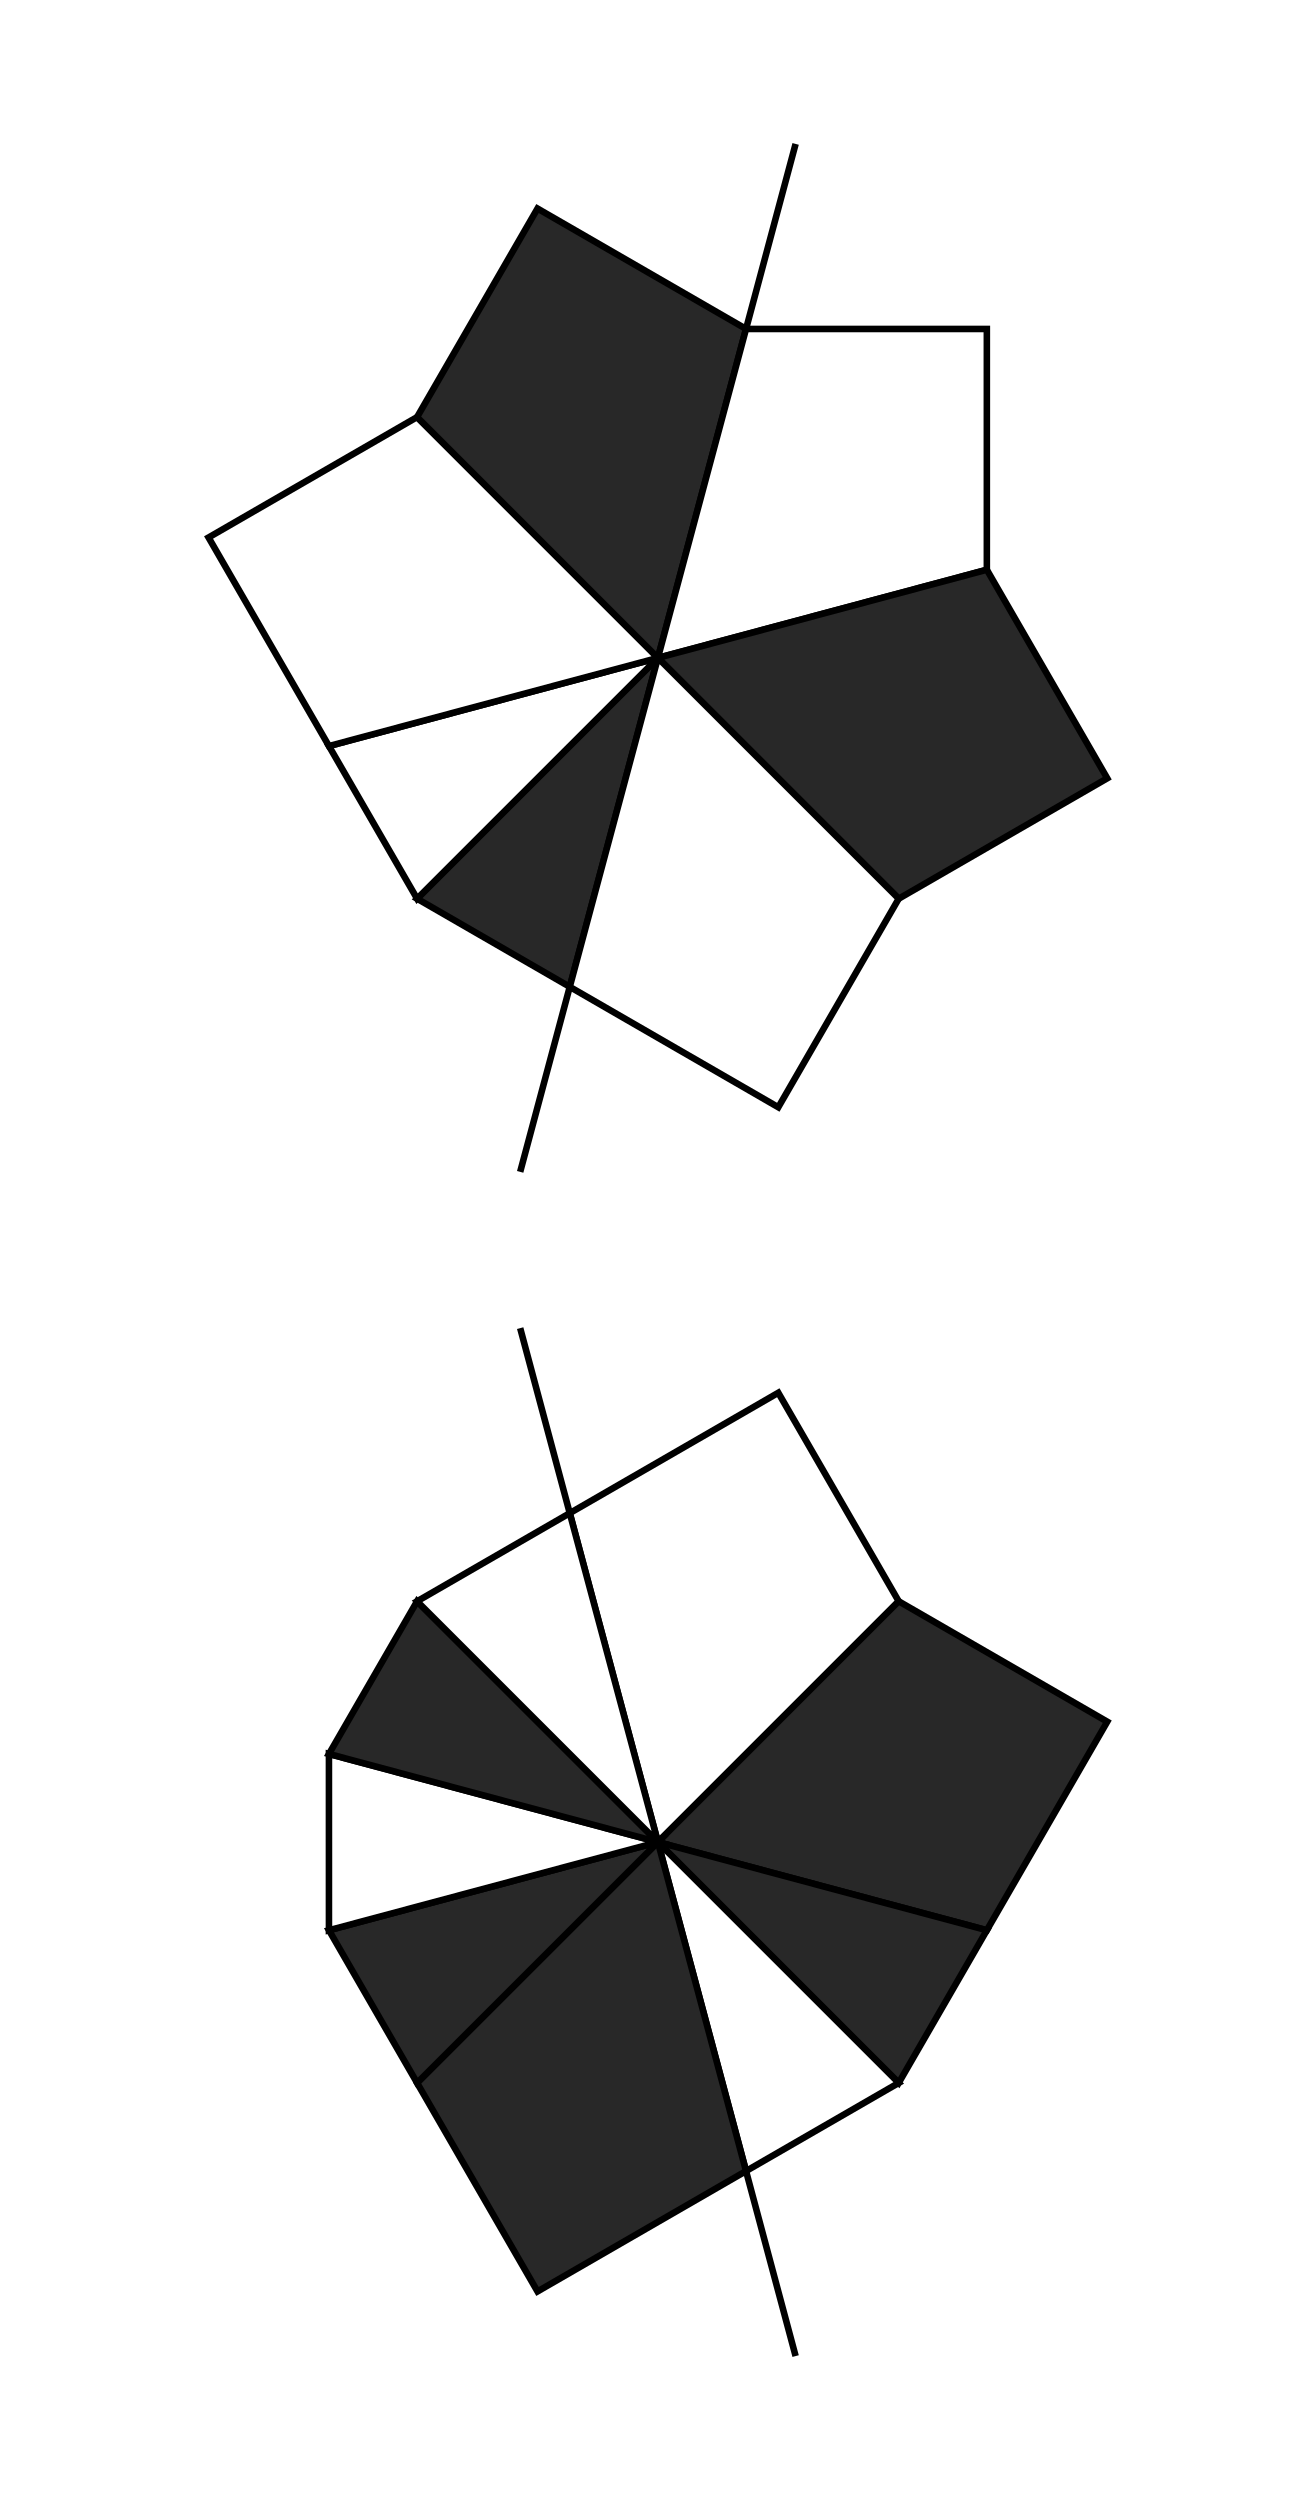
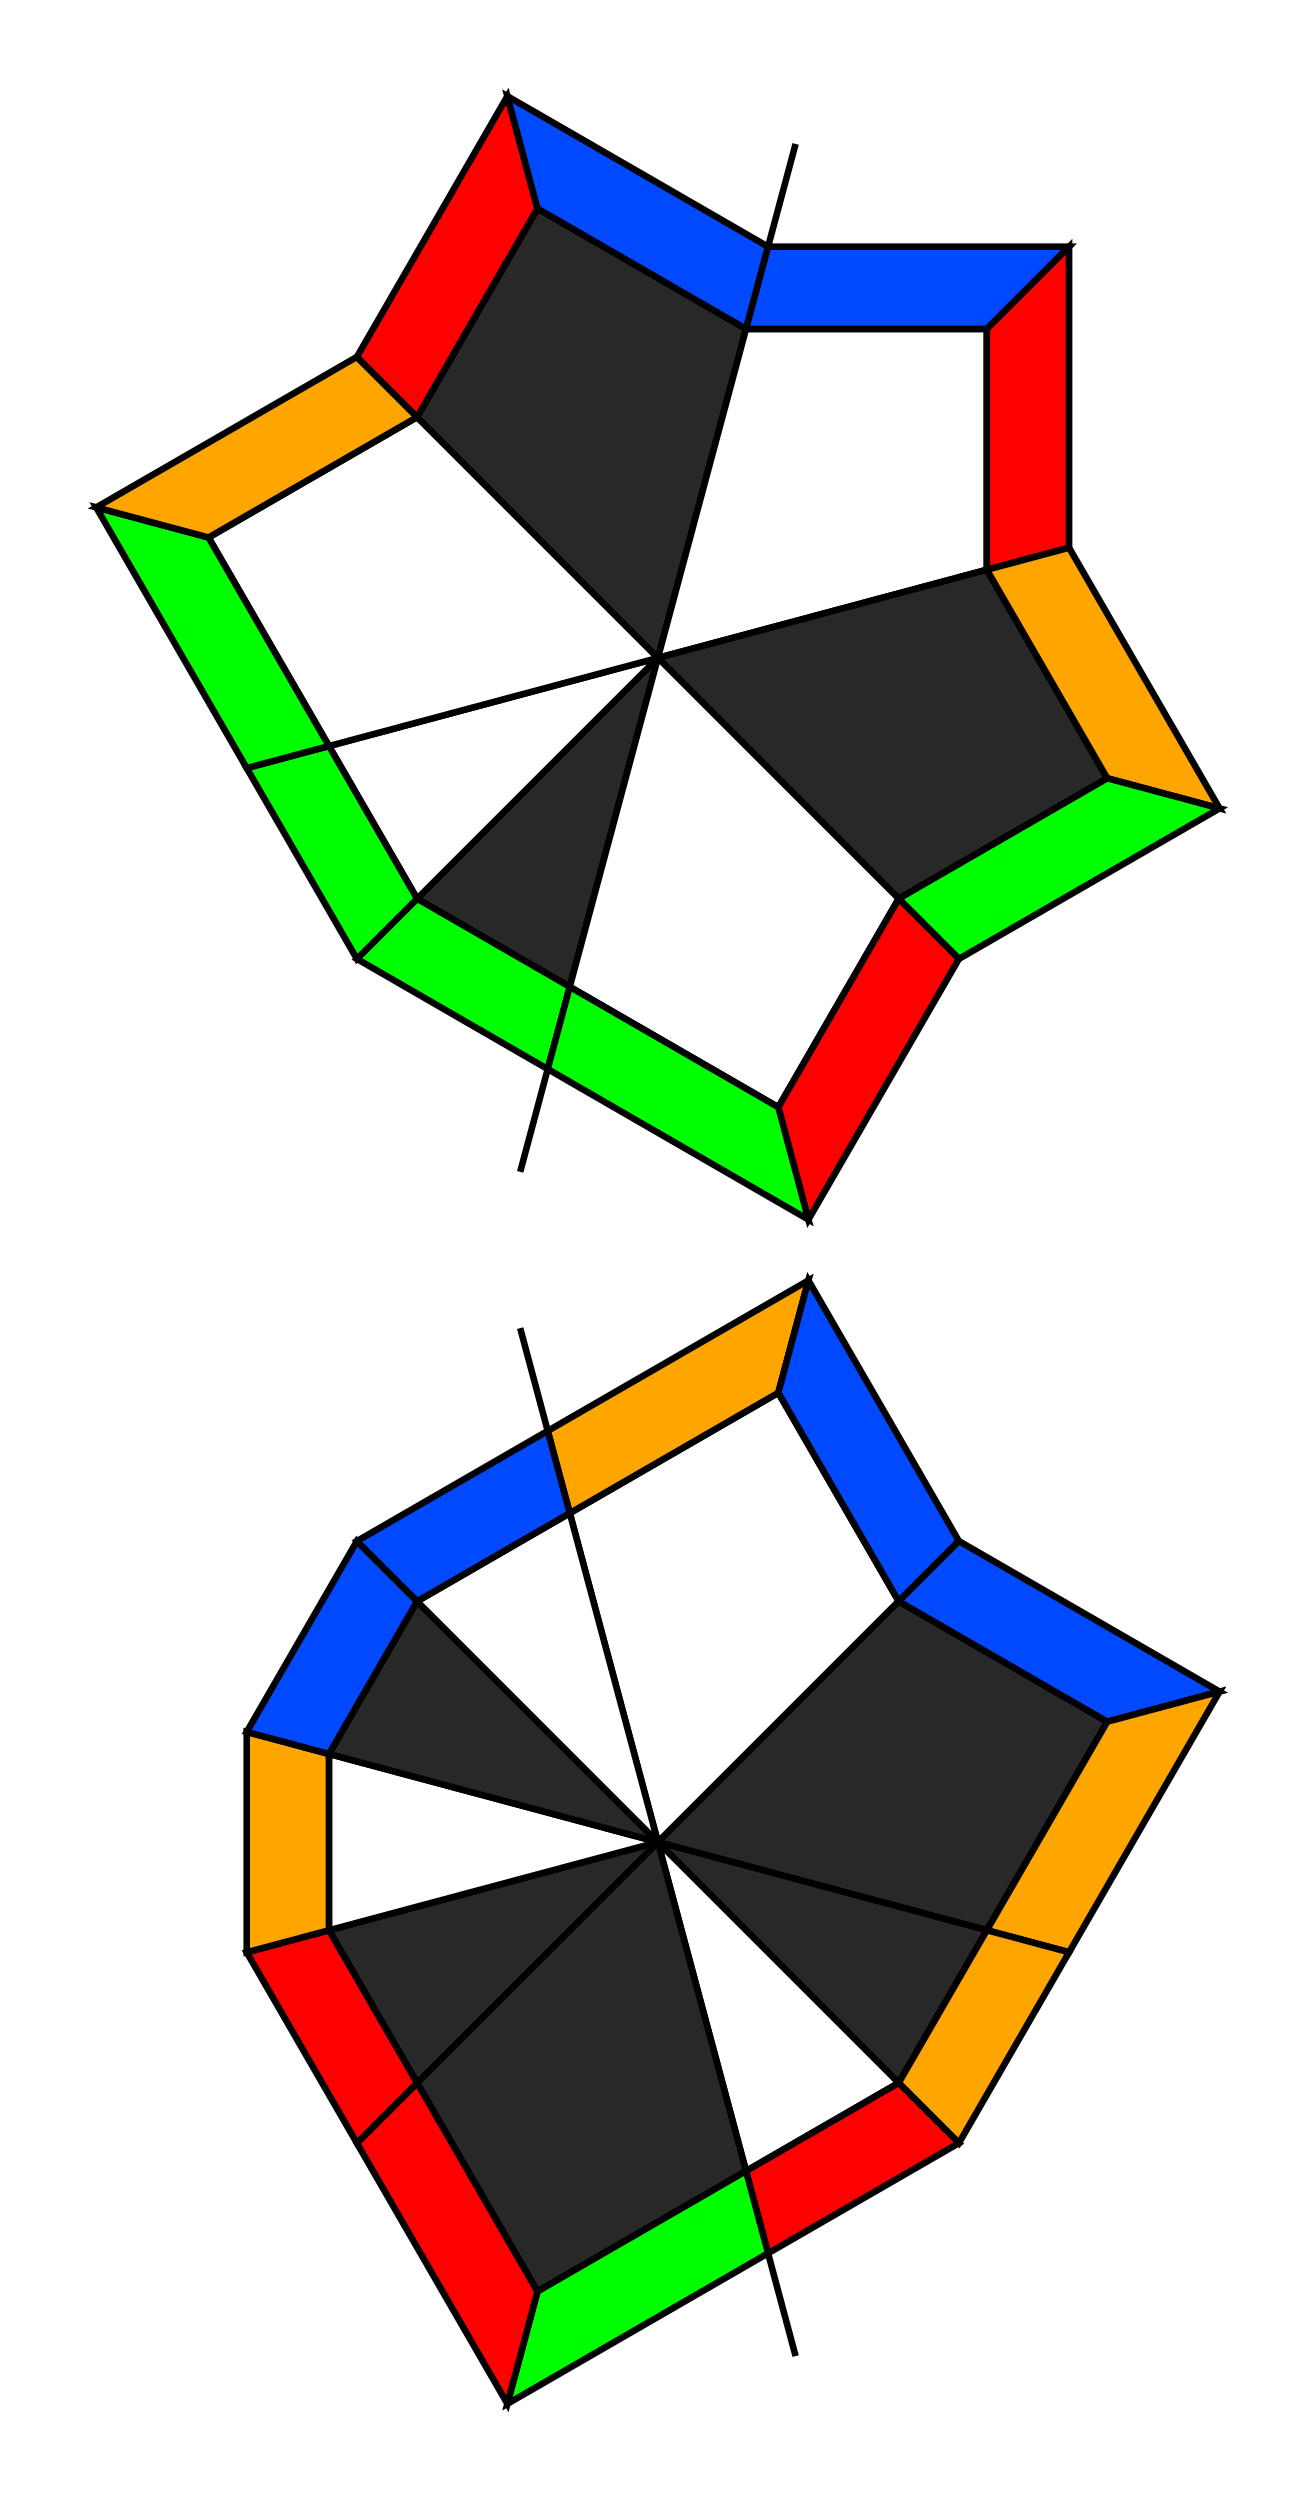
<svg xmlns="http://www.w3.org/2000/svg" width="200" height="380.0" viewBox="-100.0 -190.0 200 380.0">
  <defs>
</defs>
  <path d="M-20.934,78.125 L20.934,-78.125" stroke="rgb(0, 0, 0)" stroke-width="1" transform="translate(0, -90.0)" />
  <path d="M0,0 L-13.397,50.0 L-36.603,36.603 Z" fill="rgb(40, 40, 40)" stroke="rgb(0, 0, 0)" stroke-width="1" transform="translate(0, -90.0) rotate(0)" />
+   <path d="M-13.397,50.0 L-16.747,62.5 L-45.753,45.753 L-36.603,36.603 Z" fill="rgb(0, 255, 0)" stroke="rgb(0, 0, 0)" stroke-width="1" transform="translate(0, -90.0) rotate(0)" />
  <path d="M0,0 L-13.397,50.0 L-36.603,36.603 Z" fill="rgb(255, 255, 255)" stroke="rgb(0, 0, 0)" stroke-width="1" transform="translate(0, -90.0) rotate(30)" />
+   <path d="M-13.397,50.0 L-16.747,62.5 L-45.753,45.753 L-36.603,36.603 Z" fill="rgb(0, 255, 0)" stroke="rgb(0, 0, 0)" stroke-width="1" transform="translate(0, -90.0) rotate(30)" />
  <path d="M0,0 L-13.397,50.0 L-50.0,50.0 L-50.0,13.397 Z" fill="rgb(255, 255, 255)" stroke="rgb(0, 0, 0)" stroke-width="1" transform="translate(0, -90.0) rotate(60)" />
+   <path d="M-13.397,50.0 L-16.747,62.5 L-62.5,62.5 L-50.0,50.0 Z" fill="rgb(0, 255, 0)" stroke="rgb(0, 0, 0)" stroke-width="1" transform="translate(0, -90.0) rotate(60)" />
+   <path d="M-50.0,50.0 L-62.5,62.5 L-62.5,16.747 L-50.0,13.397 Z" fill="rgb(255, 165, 0)" stroke="rgb(0, 0, 0)" stroke-width="1" transform="translate(0, -90.0) rotate(60)" />
  <path d="M0,0 L-13.397,50.0 L-50.0,50.0 L-50.0,13.397 Z" fill="rgb(40, 40, 40)" stroke="rgb(0, 0, 0)" stroke-width="1" transform="translate(0, -90.0) rotate(120)" />
+   <path d="M-13.397,50.0 L-16.747,62.5 L-62.5,62.5 L-50.0,50.0 Z" fill="rgb(255, 0, 0)" stroke="rgb(0, 0, 0)" stroke-width="1" transform="translate(0, -90.0) rotate(120)" />
+   <path d="M-50.0,50.0 L-62.5,62.5 L-62.5,16.747 L-50.0,13.397 Z" fill="rgb(0, 73, 255)" stroke="rgb(0, 0, 0)" stroke-width="1" transform="translate(0, -90.0) rotate(120)" />
  <path d="M0,0 L-13.397,50.0 L-50.0,50.0 L-50.0,13.397 Z" fill="rgb(255, 255, 255)" stroke="rgb(0, 0, 0)" stroke-width="1" transform="translate(0, -90.0) rotate(180)" />
+   <path d="M-13.397,50.0 L-16.747,62.5 L-62.5,62.5 L-50.0,50.0 Z" fill="rgb(0, 73, 255)" stroke="rgb(0, 0, 0)" stroke-width="1" transform="translate(0, -90.0) rotate(180)" />
+   <path d="M-50.0,50.0 L-62.5,62.5 L-62.5,16.747 L-50.0,13.397 Z" fill="rgb(255, 0, 0)" stroke="rgb(0, 0, 0)" stroke-width="1" transform="translate(0, -90.0) rotate(180)" />
  <path d="M0,0 L-13.397,50.0 L-50.0,50.0 L-50.0,13.397 Z" fill="rgb(40, 40, 40)" stroke="rgb(0, 0, 0)" stroke-width="1" transform="translate(0, -90.0) rotate(240)" />
+   <path d="M-13.397,50.0 L-16.747,62.5 L-62.5,62.5 L-50.0,50.0 Z" fill="rgb(255, 165, 0)" stroke="rgb(0, 0, 0)" stroke-width="1" transform="translate(0, -90.0) rotate(240)" />
+   <path d="M-50.0,50.0 L-62.5,62.5 L-62.5,16.747 L-50.0,13.397 Z" fill="rgb(0, 255, 0)" stroke="rgb(0, 0, 0)" stroke-width="1" transform="translate(0, -90.0) rotate(240)" />
  <path d="M0,0 L-13.397,50.0 L-50.0,50.0 L-50.0,13.397 Z" fill="rgb(255, 255, 255)" stroke="rgb(0, 0, 0)" stroke-width="1" transform="translate(0, -90.0) rotate(300)" />
+   <path d="M-13.397,50.0 L-16.747,62.5 L-62.5,62.5 L-50.0,50.0 Z" fill="rgb(255, 0, 0)" stroke="rgb(0, 0, 0)" stroke-width="1" transform="translate(0, -90.0) rotate(300)" />
+   <path d="M-50.0,50.0 L-62.5,62.5 L-62.5,16.747 L-50.0,13.397 Z" fill="rgb(0, 255, 0)" stroke="rgb(0, 0, 0)" stroke-width="1" transform="translate(0, -90.0) rotate(300)" />
  <path d="M-20.934,78.125 L20.934,-78.125" stroke="rgb(0, 0, 0)" stroke-width="1" transform="translate(0, 90.0) rotate(-30)" />
  <path d="M0,0 L-13.397,50.0 L-50.0,50.0 L-50.0,13.397 Z" fill="rgb(255, 255, 255)" stroke="rgb(0, 0, 0)" stroke-width="1" transform="translate(0, 90.0) rotate(150)" />
+   <path d="M-13.397,50.0 L-16.747,62.5 L-62.5,62.5 L-50.0,50.0 Z" fill="rgb(255, 165, 0)" stroke="rgb(0, 0, 0)" stroke-width="1" transform="translate(0, 90.0) rotate(150)" />
+   <path d="M-50.0,50.0 L-62.5,62.5 L-62.5,16.747 L-50.0,13.397 Z" fill="rgb(0, 73, 255)" stroke="rgb(0, 0, 0)" stroke-width="1" transform="translate(0, 90.0) rotate(150)" />
  <path d="M0,0 L-13.397,50.0 L-50.0,50.0 L-50.0,13.397 Z" fill="rgb(40, 40, 40)" stroke="rgb(0, 0, 0)" stroke-width="1" transform="translate(0, 90.0) rotate(210)" />
+   <path d="M-13.397,50.0 L-16.747,62.5 L-62.5,62.5 L-50.0,50.0 Z" fill="rgb(0, 73, 255)" stroke="rgb(0, 0, 0)" stroke-width="1" transform="translate(0, 90.0) rotate(210)" />
+   <path d="M-50.0,50.0 L-62.5,62.5 L-62.5,16.747 L-50.0,13.397 Z" fill="rgb(255, 165, 0)" stroke="rgb(0, 0, 0)" stroke-width="1" transform="translate(0, 90.0) rotate(210)" />
  <path d="M0,0 L-13.397,50.0 L-36.603,36.603 Z" fill="rgb(40, 40, 40)" stroke="rgb(0, 0, 0)" stroke-width="1" transform="translate(0, 90.0) rotate(270)" />
+   <path d="M-13.397,50.0 L-16.747,62.5 L-45.753,45.753 L-36.603,36.603 Z" fill="rgb(255, 165, 0)" stroke="rgb(0, 0, 0)" stroke-width="1" transform="translate(0, 90.0) rotate(270)" />
  <path d="M0,0 L-13.397,50.0 L-36.603,36.603 Z" fill="rgb(255, 255, 255)" stroke="rgb(0, 0, 0)" stroke-width="1" transform="translate(0, 90.0) rotate(300)" />
+   <path d="M-13.397,50.0 L-16.747,62.5 L-45.753,45.753 L-36.603,36.603 Z" fill="rgb(255, 0, 0)" stroke="rgb(0, 0, 0)" stroke-width="1" transform="translate(0, 90.0) rotate(300)" />
  <path d="M0,0 L-13.397,50.0 L-50.0,50.0 L-50.0,13.397 Z" fill="rgb(40, 40, 40)" stroke="rgb(0, 0, 0)" stroke-width="1" transform="translate(0, 90.0) rotate(330)" />
+   <path d="M-13.397,50.0 L-16.747,62.5 L-62.5,62.5 L-50.0,50.0 Z" fill="rgb(0, 255, 0)" stroke="rgb(0, 0, 0)" stroke-width="1" transform="translate(0, 90.0) rotate(330)" />
+   <path d="M-50.0,50.0 L-62.5,62.5 L-62.5,16.747 L-50.0,13.397 Z" fill="rgb(255, 0, 0)" stroke="rgb(0, 0, 0)" stroke-width="1" transform="translate(0, 90.0) rotate(330)" />
  <path d="M0,0 L-13.397,50.0 L-36.603,36.603 Z" fill="rgb(40, 40, 40)" stroke="rgb(0, 0, 0)" stroke-width="1" transform="translate(0, 90.0) rotate(390)" />
+   <path d="M-13.397,50.0 L-16.747,62.5 L-45.753,45.753 L-36.603,36.603 Z" fill="rgb(255, 0, 0)" stroke="rgb(0, 0, 0)" stroke-width="1" transform="translate(0, 90.0) rotate(390)" />
  <path d="M0,0 L-13.397,50.0 L-36.603,36.603 Z" fill="rgb(255, 255, 255)" stroke="rgb(0, 0, 0)" stroke-width="1" transform="translate(0, 90.0) rotate(420)" />
+   <path d="M-13.397,50.0 L-16.747,62.5 L-45.753,45.753 L-36.603,36.603 Z" fill="rgb(255, 165, 0)" stroke="rgb(0, 0, 0)" stroke-width="1" transform="translate(0, 90.0) rotate(420)" />
  <path d="M0,0 L-13.397,50.0 L-36.603,36.603 Z" fill="rgb(40, 40, 40)" stroke="rgb(0, 0, 0)" stroke-width="1" transform="translate(0, 90.0) rotate(450)" />
+   <path d="M-13.397,50.0 L-16.747,62.5 L-45.753,45.753 L-36.603,36.603 Z" fill="rgb(0, 73, 255)" stroke="rgb(0, 0, 0)" stroke-width="1" transform="translate(0, 90.0) rotate(450)" />
  <path d="M0,0 L-13.397,50.0 L-36.603,36.603 Z" fill="rgb(255, 255, 255)" stroke="rgb(0, 0, 0)" stroke-width="1" transform="translate(0, 90.0) rotate(480)" />
+   <path d="M-13.397,50.0 L-16.747,62.5 L-45.753,45.753 L-36.603,36.603 Z" fill="rgb(0, 73, 255)" stroke="rgb(0, 0, 0)" stroke-width="1" transform="translate(0, 90.0) rotate(480)" />
</svg>
